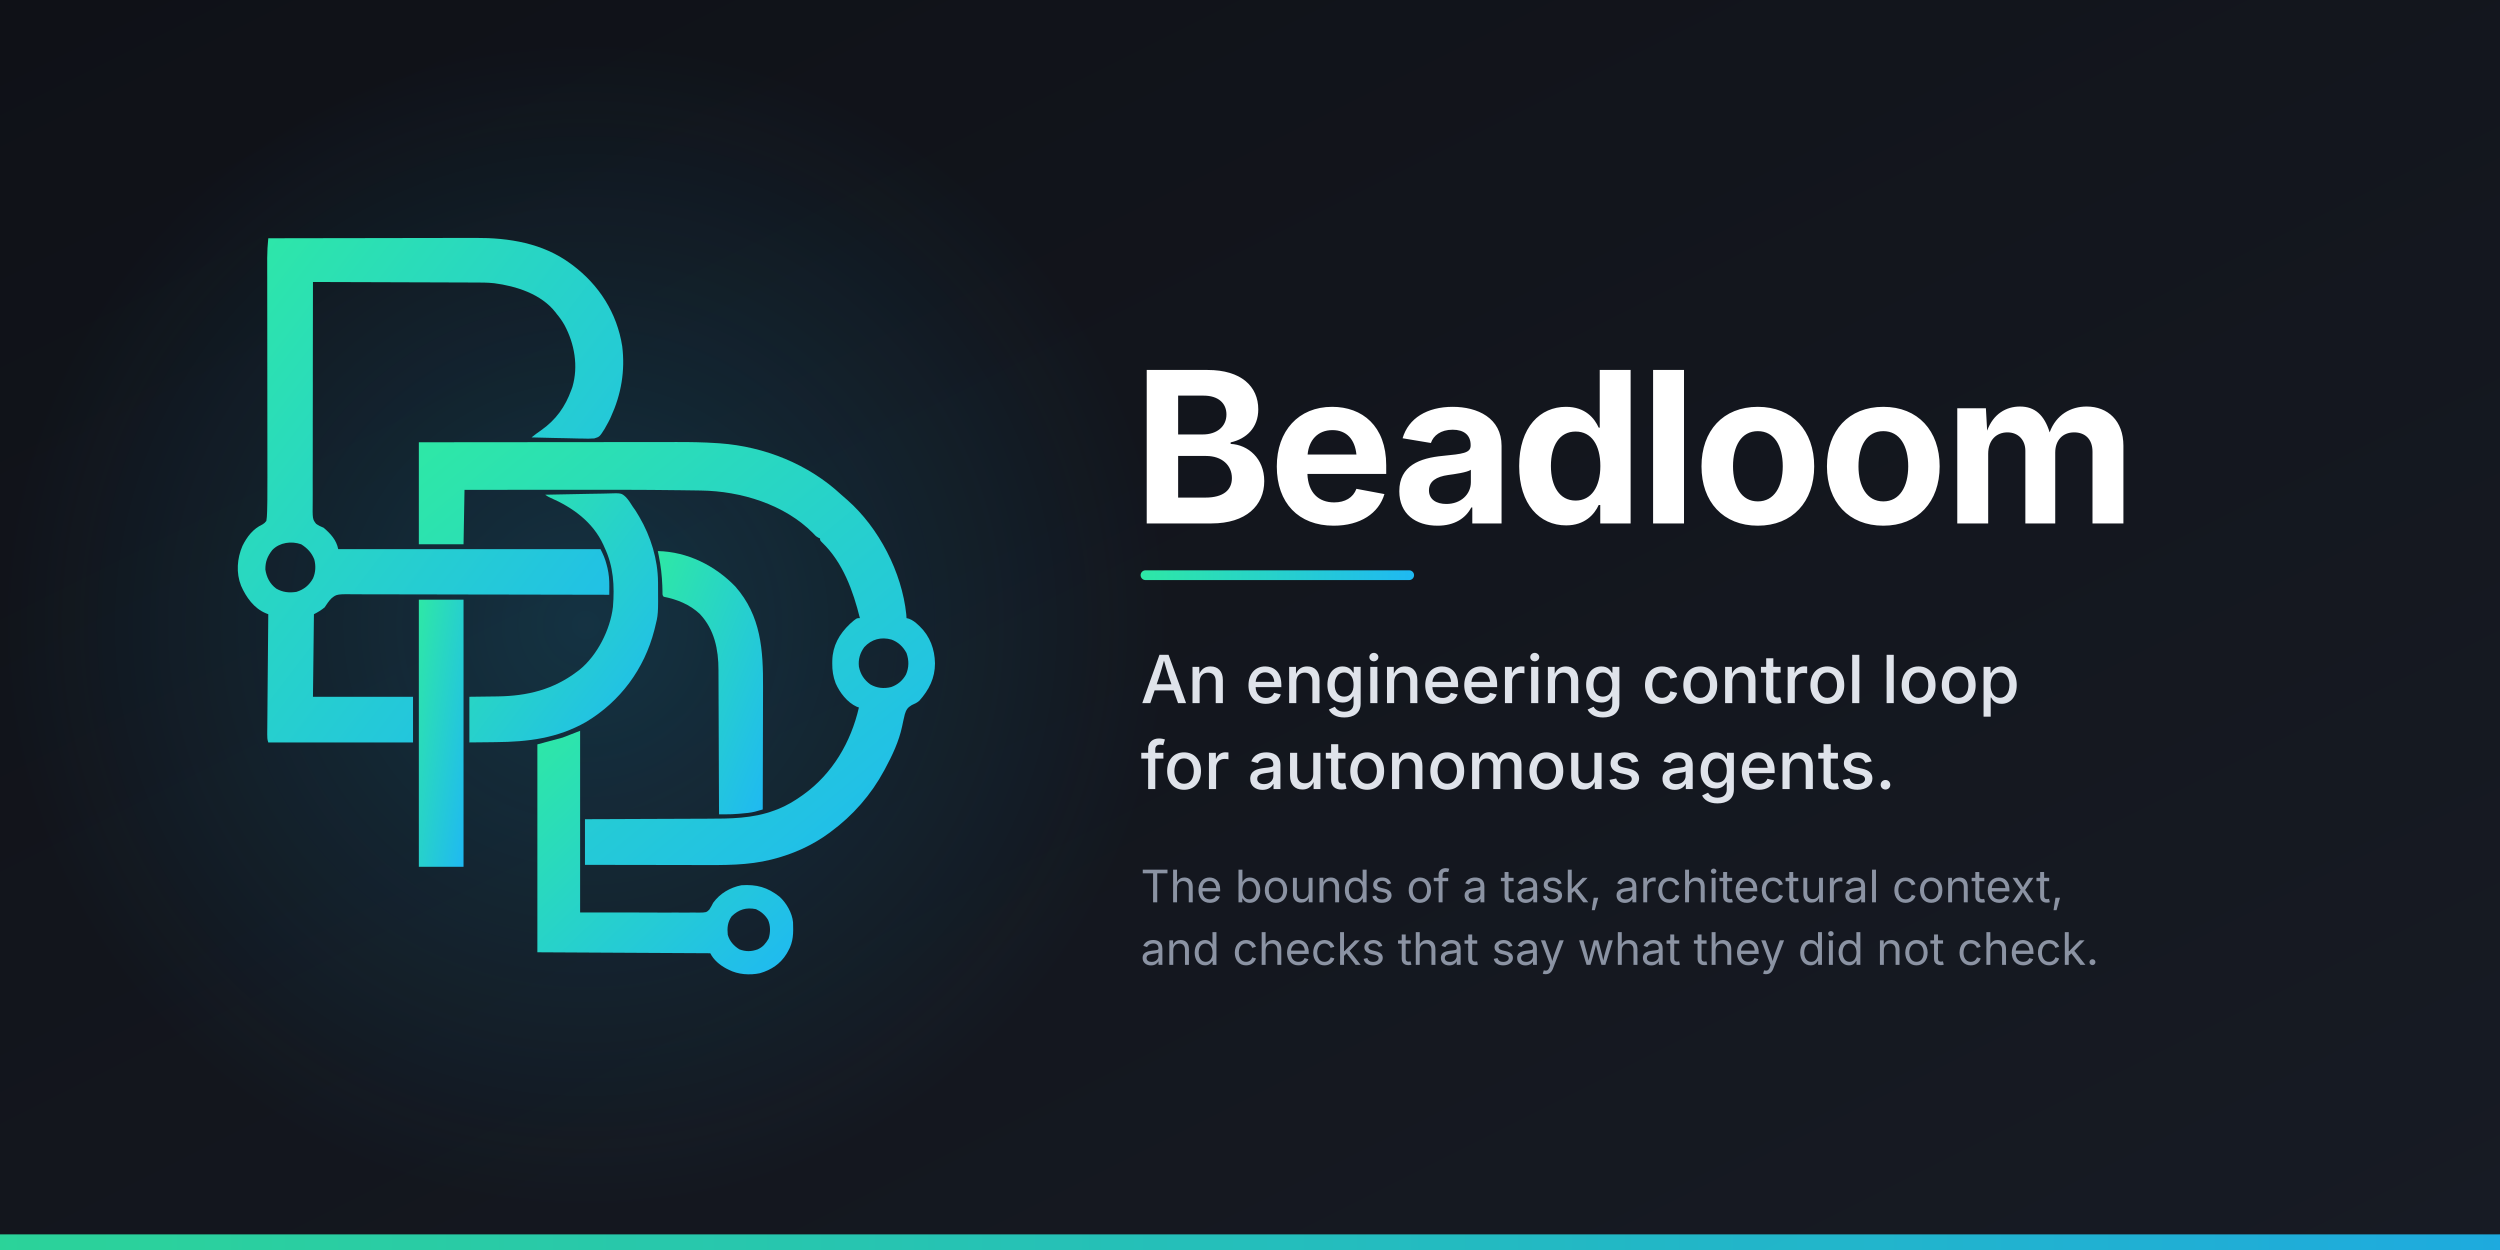
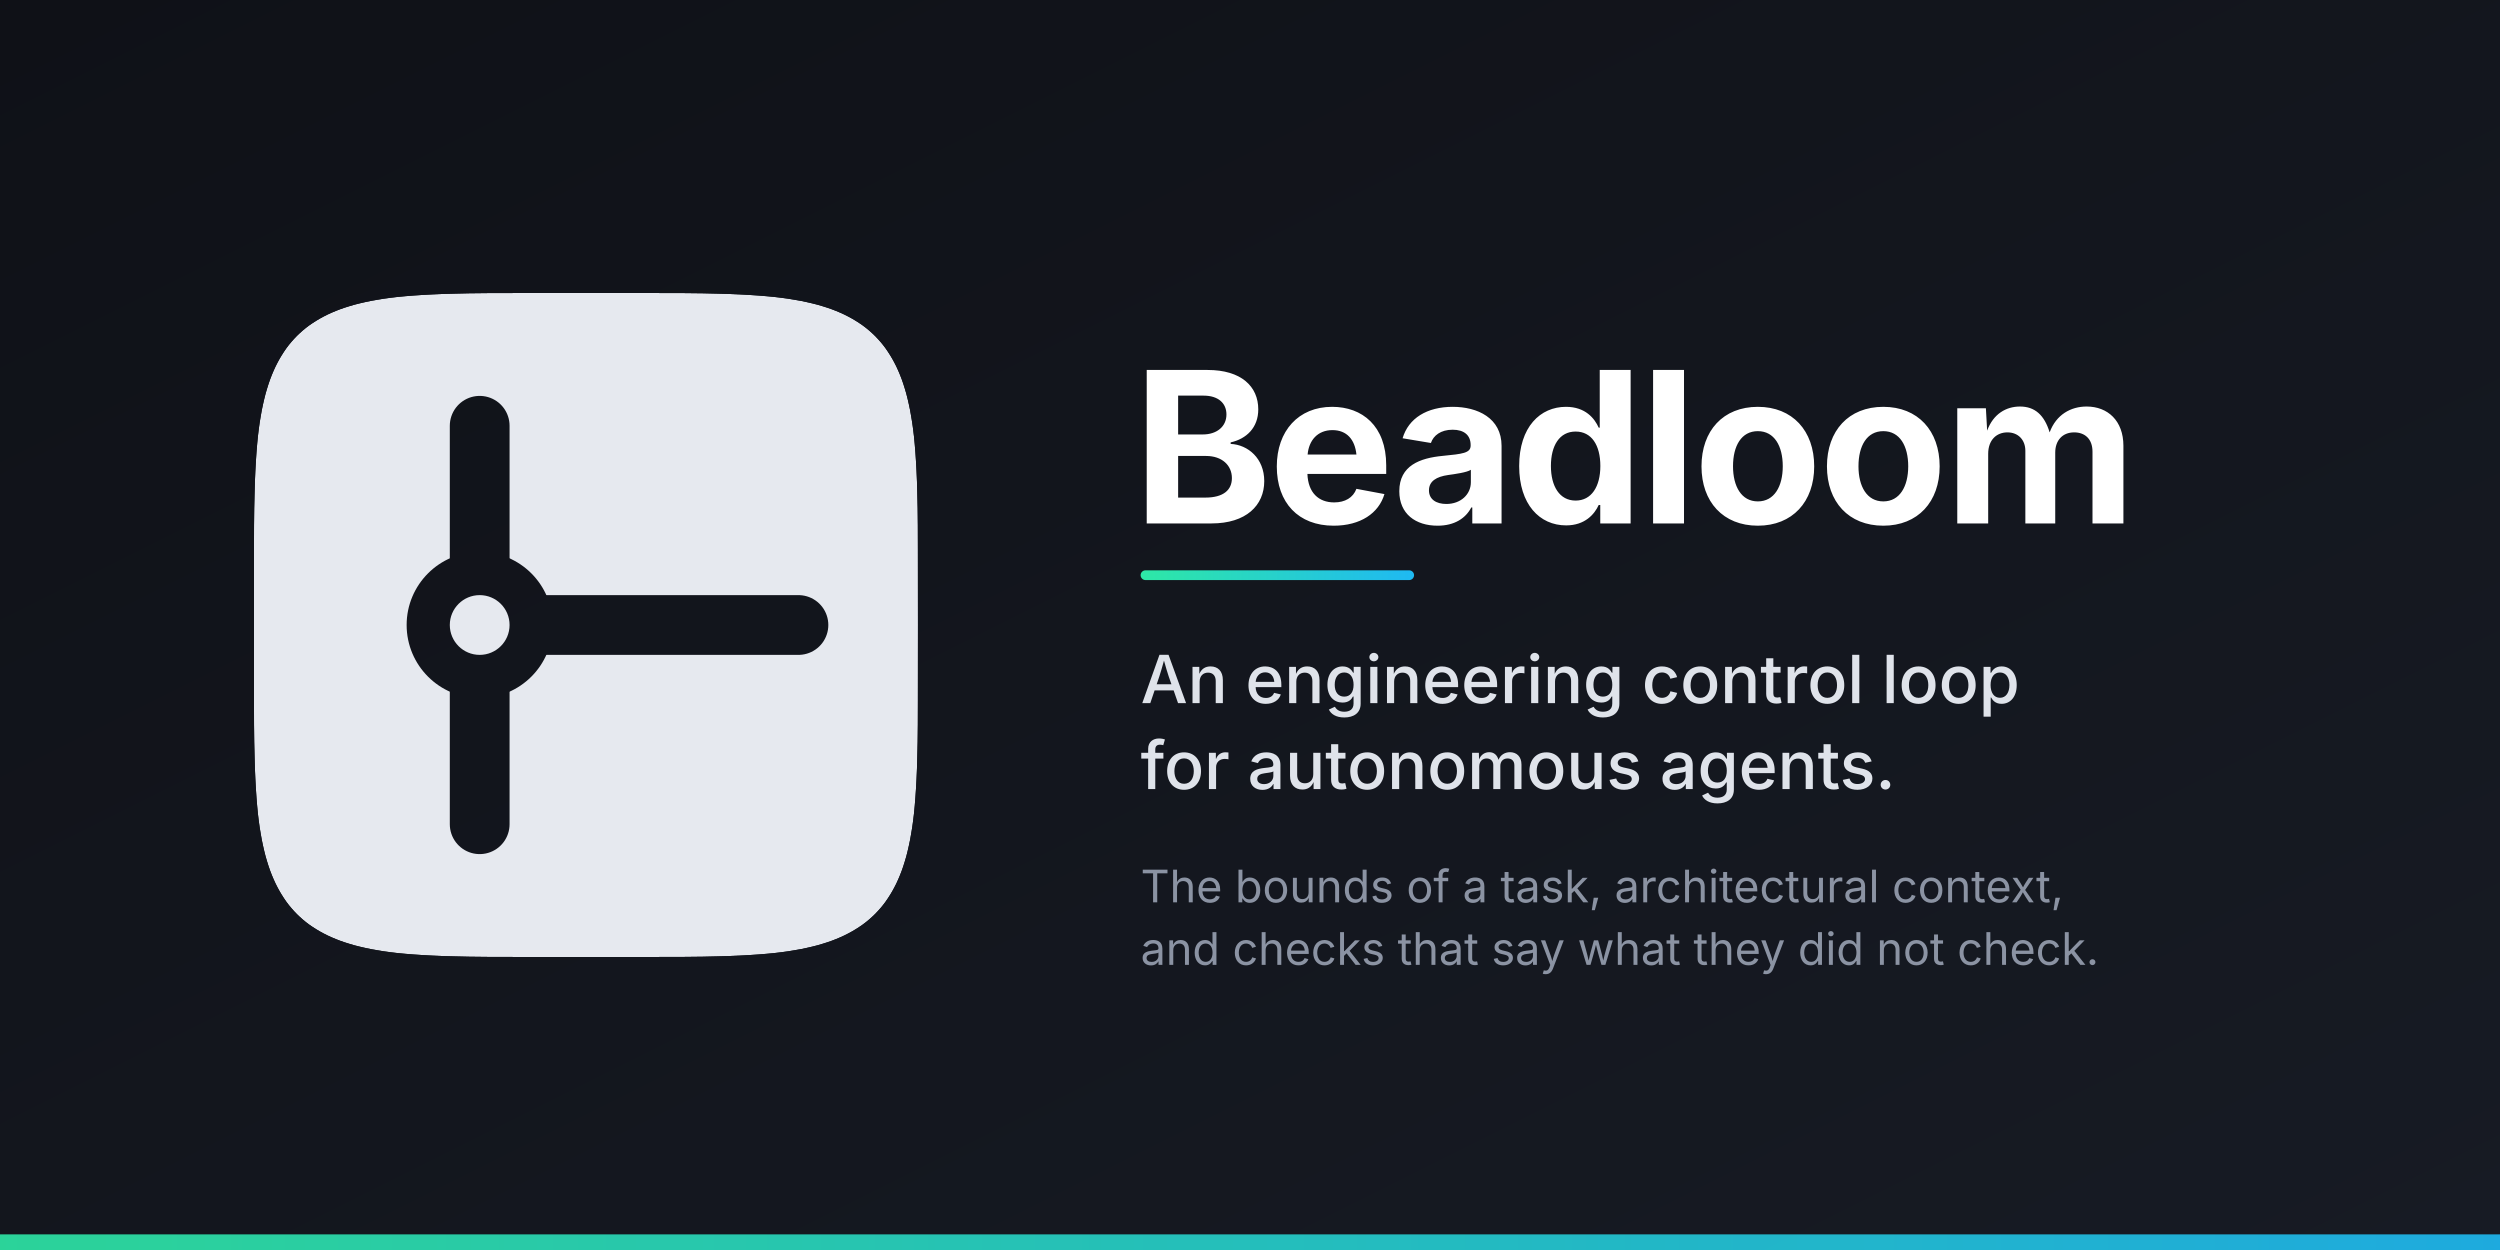
<svg xmlns="http://www.w3.org/2000/svg" width="1280" height="640" viewBox="0 0 1280 640" role="img" aria-label="Beadloom: an engineering control loop for autonomous agents">
  <defs>
    <linearGradient id="bg" x1="0" y1="0" x2="1" y2="1">
      <stop offset="0" stop-color="#0f1117" />
      <stop offset="1" stop-color="#171b24" />
    </linearGradient>
-     <linearGradient id="brand" x1="0" y1="0" x2="1" y2="1">
-       <stop offset="0" stop-color="#2ee8a6" />
-       <stop offset="1" stop-color="#1fb9f2" />
-     </linearGradient>
    <linearGradient id="brand-h" x1="0" y1="0" x2="1" y2="0">
      <stop offset="0" stop-color="#2ee8a6" />
      <stop offset="1" stop-color="#1fb9f2" />
    </linearGradient>
-     <radialGradient id="halo" cx="0.5" cy="0.5" r="0.5">
-       <stop offset="0" stop-color="#1fb9f2" stop-opacity="0.18" />
-       <stop offset="1" stop-color="#1fb9f2" stop-opacity="0" />
-     </radialGradient>
  </defs>
  <rect width="1280" height="640" fill="url(#bg)" />
-   <circle cx="300" cy="320" r="300" fill="url(#halo)" />
-   <svg x="110" y="110" width="380" height="400" viewBox="0 0 764 804">
-     <g fill="url(#brand)" fill-rule="evenodd">
-       <path transform="translate(55,24)" d="M0 0 C29.42 -0.07 58.84 -0.12 88.26 -0.15 C91.74 -0.16 95.23 -0.16 98.71 -0.16 C99.41 -0.17 100.1 -0.17 100.81 -0.17 C112 -0.18 123.18 -0.2 134.37 -0.23 C145.87 -0.26 157.38 -0.28 168.88 -0.28 C175.33 -0.29 181.78 -0.3 188.23 -0.32 C194.32 -0.34 200.41 -0.34 206.5 -0.34 C208.72 -0.34 210.94 -0.35 213.15 -0.36 C247.78 -0.53 282.46 5.02 311 26 C311.3 26.22 311.3 26.22 312.8 27.32 C340.44 47.87 359.02 76.93 364.35 111.24 C367.47 136.52 363.3 160.73 352.75 183.75 C352.42 184.49 352.08 185.24 351.74 186 C350.59 188.4 349.32 190.69 348 193 C347.45 194.01 346.89 195.01 346.32 196.05 C341.07 204.36 341.07 204.36 335.57 206.05 C331.41 206.39 327.41 206.35 323.25 206.17 C321.73 206.15 320.22 206.13 318.71 206.12 C314.76 206.07 310.81 205.96 306.86 205.82 C302.82 205.7 298.78 205.65 294.73 205.59 C286.82 205.46 278.91 205.25 271 205 C274.18 202.44 277.37 200.03 280.75 197.75 C296.12 186.95 305.66 173.54 312 156 C312.36 155.01 312.72 154.03 313.09 153.01 C319.32 131.7 315.27 108.69 305.02 89.54 C302.7 85.38 300.09 81.62 297 78 C296.58 77.44 296.15 76.87 295.72 76.29 C280.98 57.35 255.3 49.27 232.54 46.28 C225.37 45.49 218.16 45.56 210.95 45.57 C209.14 45.56 207.32 45.55 205.51 45.54 C200.64 45.51 195.78 45.5 190.92 45.49 C185.81 45.48 180.71 45.46 175.6 45.43 C165.96 45.39 156.32 45.36 146.68 45.34 C135.69 45.31 124.71 45.27 113.72 45.22 C91.15 45.13 68.57 45.06 46 45 C45.9 76.22 45.85 107.44 45.87 138.66 C45.87 142.35 45.88 146.03 45.88 149.72 C45.88 150.45 45.88 151.19 45.88 151.94 C45.88 163.82 45.85 175.7 45.81 187.58 C45.77 199.78 45.76 211.97 45.79 224.16 C45.81 231.68 45.79 239.2 45.74 246.73 C45.71 252.5 45.73 258.26 45.76 264.03 C45.77 266.4 45.76 268.77 45.73 271.13 C45.53 289.07 45.53 289.07 49.21 293.91 C51.77 295.72 54.09 296.87 57 298 C64.2 304.17 70.11 310.57 72 320 C161.1 320 250.2 320 342 320 C344.84 325.67 346.69 329.71 348.19 335.62 C348.35 336.25 348.35 336.25 349.17 339.41 C350.66 345.86 351.13 351.79 351.06 358.38 C351.06 359.21 351.05 360.04 351.05 360.89 C351.04 362.93 351.02 364.96 351 367 C350.7 367 350.7 367 349.2 366.99 C314.07 366.85 278.93 366.77 243.79 366.77 C239.56 366.77 235.34 366.77 231.12 366.77 C230.28 366.77 229.44 366.77 228.57 366.77 C214.98 366.76 201.38 366.72 187.78 366.66 C173.82 366.59 159.86 366.58 145.9 366.6 C137.29 366.62 128.68 366.59 120.07 366.53 C114.17 366.49 108.26 366.49 102.35 366.52 C98.94 366.54 95.54 366.54 92.13 366.49 C70.57 366.22 70.57 366.22 65.07 370.64 C62.24 373.45 60.2 376.68 58 380 C54.57 382.77 50.94 385.03 47 387 C46.67 415.05 46.34 443.1 46 472 C79.99 472 113.98 472 149 472 C149 487.51 149 503.02 149 519 C99.83 519 50.66 519 0 519 C-1.02 515.94 -1.11 513.94 -1.08 510.74 C-1.08 509.65 -1.07 508.56 -1.06 507.44 C-1.05 506.24 -1.04 505.05 -1.02 503.82 C-1.01 502.56 -1 501.3 -0.99 500 C-0.97 496.55 -0.93 493.1 -0.9 489.65 C-0.87 486.04 -0.84 482.43 -0.81 478.82 C-0.75 471.99 -0.69 465.16 -0.63 458.33 C-0.55 450.55 -0.49 442.77 -0.42 435 C-0.29 419 -0.15 403 0 387 C-0.78 386.7 -1.57 386.39 -2.38 386.08 C-14.75 381 -22.81 369.51 -28 357.73 C-33.26 344.51 -32.12 329.62 -26.59 316.71 C-21.86 307.16 -15.72 299.16 -5.94 294.56 C-3.86 293.22 -3.86 293.22 -2 291 C-1.53 288.18 -1.31 285.72 -1.26 282.89 C-1.23 282.06 -1.2 281.23 -1.17 280.37 C-1.09 277.58 -1.04 274.79 -1 272 C-0.99 271.52 -0.99 271.52 -0.96 269.1 C-0.87 261.46 -0.89 253.81 -0.9 246.17 C-0.9 243.62 -0.91 241.08 -0.91 238.53 C-0.91 233.09 -0.92 227.65 -0.92 222.21 C-0.94 214.33 -0.94 206.45 -0.95 198.57 C-0.95 185.76 -0.97 172.95 -0.98 160.14 C-0.98 159.76 -0.98 159.76 -0.98 157.83 C-0.99 152.41 -0.99 146.98 -1 141.56 C-1.01 135.36 -1.01 129.15 -1.02 122.95 C-1.02 122.18 -1.02 121.42 -1.02 120.63 C-1.04 107.85 -1.05 95.08 -1.05 82.3 C-1.06 74.45 -1.07 66.59 -1.08 58.73 C-1.09 52.71 -1.09 46.69 -1.09 40.67 C-1.1 38.21 -1.1 35.75 -1.11 33.29 C-1.11 29.92 -1.11 26.55 -1.11 23.19 C-1.12 22.22 -1.12 21.26 -1.12 20.27 C-1.11 13.47 -0.65 6.76 0 0 Z M4.12 320.97 C-0.82 327.33 -3.07 332.89 -3 341 C-1.78 348.97 1.63 355.75 8.16 360.61 C14.85 364.48 21.41 365.15 29 364 C36.74 361.58 42.1 357.2 46.03 350.16 C48.79 343.95 49.09 337.09 47.34 330.54 C44.61 323.64 40.15 319 33.94 315.06 C23.84 311.44 11.61 313.09 4.12 320.97 Z " />
-       <path transform="translate(210,234)" d="M0 0 C36.58 -0.04 73.16 -0.08 109.73 -0.1 C114.07 -0.1 118.4 -0.11 122.74 -0.11 C123.6 -0.11 124.46 -0.11 125.35 -0.11 C139.26 -0.12 153.16 -0.14 167.07 -0.15 C181.37 -0.17 195.68 -0.18 209.98 -0.19 C218.79 -0.19 227.59 -0.2 236.39 -0.22 C242.46 -0.23 248.52 -0.23 254.58 -0.23 C258.06 -0.23 261.55 -0.23 265.03 -0.24 C278.9 -0.28 292.7 -0.05 306.55 0.88 C307.13 0.92 307.13 0.92 310.06 1.11 C355.91 4.51 401.08 22.54 434.85 54 C436.83 55.84 438.86 57.58 440.94 59.31 C473.61 88 497.27 133.97 501.75 177.12 C501.83 178.4 501.91 179.68 502 181 C502.87 181.23 503.73 181.45 504.62 181.69 C508.45 183.17 511.06 185.23 514 188 C514.52 188.49 515.05 188.98 515.59 189.48 C526.18 199.7 531.04 213.03 531.31 227.56 C531.34 242.69 525.19 254.82 515.28 265.98 C512.77 268.2 510.42 269.2 507.38 270.56 C503.1 273.09 501.62 275.4 500.25 280.04 C499.2 284.19 498.33 288.38 497.45 292.57 C494.2 307.87 487.41 322.3 480 336 C479.68 336.6 479.36 337.2 479.03 337.81 C465.67 362.7 446.75 384.31 424 401 C423.72 401.21 423.72 401.21 422.32 402.26 C405.39 414.79 385.38 423.81 365 429 C364.25 429.2 363.49 429.39 362.72 429.59 C338.86 435.6 314.4 435.29 289.97 435.2 C285.78 435.19 281.58 435.19 277.38 435.19 C269.47 435.18 261.56 435.16 253.65 435.14 C244.62 435.12 235.6 435.11 226.58 435.1 C208.05 435.08 189.53 435.04 171 435 C171 419.49 171 403.98 171 388 C175.64 387.99 180.28 387.97 185.06 387.96 C200.47 387.91 215.87 387.84 231.27 387.76 C240.6 387.72 249.93 387.68 259.26 387.65 C267.41 387.63 275.55 387.6 283.69 387.55 C287.99 387.53 292.3 387.51 296.6 387.5 C320.27 387.46 343.54 387.41 366 379 C367.19 378.56 368.38 378.12 369.6 377.66 C378.46 374.11 386.24 369.48 394 364 C394.56 363.61 395.11 363.22 395.68 362.81 C425.77 341.27 444.76 308.79 453 273 C452.3 272.77 451.59 272.54 450.87 272.3 C440.96 267.8 433.24 257.72 429 248 C426.45 241.16 425.48 234.9 425.56 227.62 C425.57 226.71 425.58 225.79 425.59 224.84 C425.97 209.39 432.76 197.44 443.85 186.88 C450.56 181 450.56 181 454 181 C447 152.9 436.56 123.8 415.14 103.17 C413 101 413 101 413 99 C412.4 98.74 411.81 98.48 411.2 98.21 C408.86 96.93 407.63 95.67 405.88 93.69 C376.51 63.89 331.39 50.27 290.47 49.69 C289.84 49.68 289.84 49.68 286.68 49.62 C283.2 49.57 279.73 49.52 276.26 49.47 C274.03 49.44 271.79 49.41 269.56 49.38 C228.29 48.8 187.02 48.88 145.74 48.93 C134.94 48.94 124.13 48.94 113.32 48.95 C91.22 48.96 69.11 48.98 47 49 C46.67 67.48 46.34 85.96 46 105 C30.82 105 15.64 105 0 105 C0 70.35 0 35.7 0 0 Z M458.47 210.95 C454.06 217.1 452.17 223.52 453 231 C454.54 238.81 458.39 244.69 464.88 249.35 C471.56 253.11 478.73 253.83 486.12 252 C492.87 249.66 497.96 245.37 501.44 239.12 C504.62 231.79 504.62 224.52 502 217 C498.55 210.49 493.5 205.67 486.56 203.12 C475.97 200.14 465.96 202.69 458.47 210.95 Z " />
-       <path transform="translate(340,288)" d="M0 0 C10.26 -0.28 20.51 -0.49 30.77 -0.62 C35.54 -0.68 40.3 -0.77 45.07 -0.91 C49.67 -1.04 54.27 -1.11 58.88 -1.14 C60.63 -1.16 62.38 -1.2 64.13 -1.27 C78.52 -1.78 78.52 -1.78 83.26 2.6 C85.88 5.49 87.96 8.66 90 12 C91.03 13.48 92.06 14.96 93.1 16.44 C93.96 17.81 94.8 19.18 95.62 20.56 C96.08 21.32 96.54 22.08 97 22.87 C108.75 43 116.05 66.58 116.2 89.99 C116.21 90.72 116.22 91.46 116.22 92.22 C116.45 123.31 116.45 123.31 113 137 C112.8 137.8 112.6 138.59 112.4 139.41 C102.08 179.41 77.42 212.76 42 234 C12.62 250.68 -17.48 254.4 -50.69 254.69 C-53.35 254.72 -56.01 254.76 -58.67 254.79 C-65.11 254.88 -71.55 254.94 -78 255 C-78 239.49 -78 223.98 -78 208 C-55.69 207.69 -55.69 207.69 -48.78 207.61 C-18.18 207.15 8.35 200.64 33 182 C33.72 181.46 34.45 180.92 35.2 180.37 C53.65 165.5 67.11 138.81 69.8 115.46 C71.55 93.86 70.43 73.73 61 54 C60.63 53.16 60.27 52.33 59.89 51.47 C49.11 28.07 28.28 13.09 5.31 3.08 C3 2 3 2 0 0 Z " />
-       <path transform="translate(456,346)" d="M0 0 C30.46 0.69 58.75 14.77 79.75 36.45 C106.35 66.65 108.5 101.96 108.3 140.44 C108.29 144.87 108.28 149.29 108.28 153.72 C108.27 162.07 108.25 170.42 108.22 178.77 C108.18 188.3 108.17 197.82 108.15 207.34 C108.12 226.89 108.07 246.45 108 266 C106.28 266.49 104.56 266.97 102.84 267.45 C102.36 267.59 102.36 267.59 99.94 268.27 C95.35 269.41 90.77 269.82 86.06 270.19 C85.16 270.27 84.26 270.35 83.34 270.44 C78.43 270.85 73.57 271.04 68.65 271.02 C68.12 271.02 68.12 271.02 65.43 271.01 C64.63 271.01 63.83 271 63 271 C63 270.17 63 269.35 62.99 268.5 C62.93 248.36 62.86 228.21 62.76 208.07 C62.72 198.33 62.68 188.59 62.65 178.85 C62.63 170.35 62.6 161.85 62.55 153.36 C62.53 148.86 62.51 144.37 62.5 139.88 C62.5 135.64 62.48 131.4 62.45 127.15 C62.44 125.61 62.43 124.06 62.43 122.52 C62.45 101.29 58.3 80.75 43.25 64.75 C32.75 54.9 19.95 49.79 6 47 C4.41 45.41 4.84 43.71 4.79 41.5 C4.76 40.56 4.74 39.62 4.71 38.65 C4.68 37.63 4.65 36.61 4.62 35.56 C4.27 25.16 3.03 15.2 1 5 C0.8 4.01 0.61 3.03 0.41 2.01 C0.27 1.35 0.14 0.68 0 0 Z " />
-       <path transform="translate(210,396)" d="M0 0 C15.18 0 30.36 0 46 0 C46 90.75 46 181.5 46 275 C30.82 275 15.64 275 0 275 C0 184.25 0 93.5 0 0 Z " />
-       <path transform="translate(376,531)" d="M0 0 C0 61.71 0 123.42 0 187 C21.49 187.02 42.98 187.04 65.12 187.06 C71.91 187.09 78.69 187.12 85.68 187.15 C93.97 187.13 93.97 187.13 97.85 187.11 C100.56 187.1 103.27 187.11 105.98 187.14 C110.09 187.18 114.19 187.15 118.29 187.11 C119.5 187.14 120.7 187.16 121.95 187.18 C129.93 187.03 129.93 187.03 133 184.07 C134.54 181.78 135.76 179.46 137 177 C144.09 167.36 154.26 161.38 166 159 C181.64 157.95 192.92 161.08 205.22 170.74 C212.33 177.11 218.31 187.5 219.19 197.1 C219.59 208.04 219.68 217.26 214 227 C213.54 227.82 213.08 228.63 212.61 229.48 C206.26 239.89 196.78 246.16 185.08 249.56 C174.63 251.78 162.45 250.91 153 246 C152.57 245.79 152.57 245.79 150.4 244.71 C143.72 241.09 137.46 235.92 134 229 C75.26 228.67 16.52 228.34 -44 228 C-44 157.38 -44 86.76 -44 14 C-35.42 11.69 -26.84 9.38 -18 7 C-0.11 0 -0.11 0 0 0 Z M156 191 C151.81 196.92 151.26 202.9 152 210 C153.84 216.54 158.26 221.5 164 225 C170.58 227.48 176.27 227.36 182.84 224.98 C188.23 222.53 191.01 219.02 194 214 C196.03 207.91 196.11 200.54 193.44 194.62 C190.45 189.56 186.35 186.1 181.06 183.62 C171.02 181.58 163.28 183.89 156 191 Z " />
-     </g>
+   <svg x="130" y="150" width="340" height="340" viewBox="0 0 100 100">
+     <mask id="mi">
+       <path d="M100.00 50.00 L99.99 61.35 L99.98 64.97 L99.95 67.61 L99.90 69.75 L99.85 71.58 L99.78 73.20 L99.70 74.67 L99.61 76.01 L99.51 77.24 L99.40 78.39 L99.27 79.47 L99.13 80.49 L98.97 81.45 L98.81 82.36 L98.63 83.22 L98.44 84.05 L98.24 84.84 L98.02 85.59 L97.79 86.32 L97.55 87.01 L97.29 87.68 L97.02 88.32 L96.74 88.93 L96.44 89.52 L96.13 90.09 L95.80 90.64 L95.46 91.17 L95.11 91.68 L94.74 92.17 L94.35 92.64 L93.95 93.09 L93.53 93.53 L93.09 93.95 L92.64 94.35 L92.17 94.74 L91.68 95.11 L91.17 95.46 L90.64 95.80 L90.09 96.13 L89.52 96.44 L88.93 96.74 L88.32 97.02 L87.68 97.29 L87.01 97.55 L86.32 97.79 L85.59 98.02 L84.84 98.24 L84.05 98.44 L83.22 98.63 L82.36 98.81 L81.45 98.97 L80.49 99.13 L79.47 99.27 L78.39 99.40 L77.24 99.51 L76.01 99.61 L74.67 99.70 L73.20 99.78 L71.58 99.85 L69.75 99.90 L67.61 99.95 L64.97 99.98 L61.35 99.99 L50.00 100.00 L38.65 99.99 L35.03 99.98 L32.39 99.95 L30.25 99.90 L28.42 99.85 L26.80 99.78 L25.33 99.70 L23.99 99.61 L22.76 99.51 L21.61 99.40 L20.53 99.27 L19.51 99.13 L18.55 98.97 L17.64 98.81 L16.78 98.63 L15.95 98.44 L15.16 98.24 L14.41 98.02 L13.68 97.79 L12.99 97.55 L12.32 97.29 L11.68 97.02 L11.07 96.74 L10.48 96.44 L9.91 96.13 L9.36 95.80 L8.83 95.46 L8.32 95.11 L7.83 94.74 L7.36 94.35 L6.91 93.95 L6.47 93.53 L6.05 93.09 L5.65 92.64 L5.26 92.17 L4.89 91.68 L4.54 91.17 L4.20 90.64 L3.87 90.09 L3.56 89.52 L3.26 88.93 L2.98 88.32 L2.71 87.68 L2.45 87.01 L2.21 86.32 L1.98 85.59 L1.76 84.84 L1.56 84.05 L1.37 83.22 L1.19 82.36 L1.03 81.45 L0.87 80.49 L0.73 79.47 L0.60 78.39 L0.49 77.24 L0.39 76.01 L0.30 74.67 L0.22 73.20 L0.15 71.58 L0.10 69.75 L0.05 67.61 L0.02 64.97 L0.01 61.35 L0.00 50.00 L0.01 38.65 L0.02 35.03 L0.05 32.39 L0.10 30.25 L0.15 28.42 L0.22 26.80 L0.30 25.33 L0.39 23.99 L0.49 22.76 L0.60 21.61 L0.73 20.53 L0.87 19.51 L1.03 18.55 L1.19 17.64 L1.37 16.78 L1.56 15.95 L1.76 15.16 L1.98 14.41 L2.21 13.68 L2.45 12.99 L2.71 12.32 L2.98 11.68 L3.26 11.07 L3.56 10.48 L3.87 9.91 L4.20 9.36 L4.54 8.83 L4.89 8.32 L5.26 7.83 L5.65 7.36 L6.05 6.91 L6.47 6.47 L6.91 6.05 L7.36 5.65 L7.83 5.26 L8.32 4.89 L8.83 4.54 L9.36 4.20 L9.91 3.87 L10.48 3.56 L11.07 3.26 L11.68 2.98 L12.32 2.71 L12.99 2.45 L13.68 2.21 L14.41 1.98 L15.16 1.76 L15.95 1.56 L16.78 1.37 L17.64 1.19 L18.55 1.03 L19.51 0.87 L20.53 0.73 L21.61 0.60 L22.76 0.49 L23.99 0.39 L25.33 0.30 L26.80 0.22 L28.42 0.15 L30.25 0.10 L32.39 0.05 L35.03 0.02 L38.65 0.01 L50.00 0.00 L61.35 0.01 L64.97 0.02 L67.61 0.05 L69.75 0.10 L71.58 0.15 L73.20 0.22 L74.67 0.30 L76.01 0.39 L77.24 0.49 L78.39 0.60 L79.47 0.73 L80.49 0.87 L81.45 1.03 L82.36 1.19 L83.22 1.37 L84.05 1.56 L84.84 1.76 L85.59 1.98 L86.32 2.21 L87.01 2.45 L87.68 2.71 L88.32 2.98 L88.93 3.26 L89.52 3.56 L90.09 3.87 L90.64 4.20 L91.17 4.54 L91.68 4.89 L92.17 5.26 L92.64 5.65 L93.09 6.05 L93.53 6.47 L93.95 6.91 L94.35 7.36 L94.74 7.83 L95.11 8.32 L95.46 8.83 L95.80 9.36 L96.13 9.91 L96.44 10.48 L96.74 11.07 L97.02 11.68 L97.29 12.32 L97.55 12.99 L97.79 13.68 L98.02 14.41 L98.24 15.16 L98.44 15.95 L98.63 16.78 L98.81 17.64 L98.97 18.55 L99.13 19.51 L99.27 20.53 L99.40 21.61 L99.51 22.76 L99.61 23.99 L99.70 25.33 L99.78 26.80 L99.85 28.42 L99.90 30.25 L99.95 32.39 L99.98 35.03 L99.99 38.65 Z" fill="white" />
+       <path d="M34 20 V80" fill="none" stroke="black" stroke-width="9" stroke-linecap="round" />
+       <path d="M34 50 H82" fill="none" stroke="black" stroke-width="9" stroke-linecap="round" />
+       <circle cx="34" cy="50" r="11" fill="black" />
+       <circle cx="34" cy="50" r="4.5" fill="white" />
+     </mask>
+     <path d="M100.00 50.00 L99.99 61.35 L99.98 64.97 L99.95 67.61 L99.90 69.75 L99.85 71.58 L99.78 73.20 L99.70 74.67 L99.61 76.01 L99.51 77.24 L99.40 78.39 L99.27 79.47 L99.13 80.49 L98.97 81.45 L98.81 82.36 L98.63 83.22 L98.44 84.05 L98.24 84.84 L98.02 85.59 L97.79 86.32 L97.55 87.01 L97.29 87.68 L97.02 88.32 L96.74 88.93 L96.44 89.52 L96.13 90.09 L95.80 90.64 L95.46 91.17 L95.11 91.68 L94.74 92.17 L94.35 92.64 L93.95 93.09 L93.53 93.53 L93.09 93.95 L92.64 94.35 L92.17 94.74 L91.68 95.11 L91.17 95.46 L90.64 95.80 L90.09 96.13 L89.52 96.44 L88.93 96.74 L88.32 97.02 L87.68 97.29 L87.01 97.55 L86.32 97.79 L85.59 98.02 L84.84 98.24 L84.05 98.44 L83.22 98.63 L82.36 98.81 L81.45 98.97 L80.49 99.13 L79.47 99.27 L78.39 99.40 L77.24 99.51 L76.01 99.61 L74.67 99.70 L73.20 99.78 L71.58 99.85 L69.75 99.90 L67.61 99.95 L64.97 99.98 L61.35 99.99 L50.00 100.00 L38.65 99.99 L35.03 99.98 L32.39 99.95 L30.25 99.90 L28.42 99.85 L26.80 99.78 L25.33 99.70 L23.99 99.61 L22.76 99.51 L21.61 99.40 L20.53 99.27 L19.51 99.13 L18.55 98.97 L17.64 98.81 L16.78 98.63 L15.95 98.44 L15.16 98.24 L14.41 98.02 L13.68 97.79 L12.99 97.55 L12.32 97.29 L11.68 97.02 L11.07 96.74 L10.48 96.44 L9.91 96.13 L9.36 95.80 L8.83 95.46 L8.32 95.11 L7.83 94.74 L7.36 94.35 L6.91 93.95 L6.47 93.53 L6.05 93.09 L5.65 92.64 L5.26 92.17 L4.89 91.68 L4.54 91.17 L4.20 90.64 L3.87 90.09 L3.56 89.52 L3.26 88.93 L2.98 88.32 L2.71 87.68 L2.45 87.01 L2.21 86.32 L1.98 85.59 L1.76 84.84 L1.56 84.05 L1.37 83.22 L1.19 82.36 L1.03 81.45 L0.87 80.49 L0.73 79.47 L0.60 78.39 L0.49 77.24 L0.39 76.01 L0.30 74.67 L0.22 73.20 L0.15 71.58 L0.10 69.75 L0.05 67.61 L0.02 64.97 L0.01 61.35 L0.00 50.00 L0.01 38.65 L0.02 35.03 L0.05 32.39 L0.10 30.25 L0.15 28.42 L0.22 26.80 L0.30 25.33 L0.39 23.99 L0.49 22.76 L0.60 21.61 L0.73 20.53 L0.87 19.51 L1.03 18.55 L1.19 17.64 L1.37 16.78 L1.56 15.95 L1.76 15.16 L1.98 14.41 L2.21 13.68 L2.45 12.99 L2.71 12.32 L2.98 11.68 L3.26 11.07 L3.56 10.48 L3.87 9.91 L4.20 9.36 L4.54 8.83 L4.89 8.32 L5.26 7.83 L5.65 7.36 L6.05 6.91 L6.47 6.47 L6.91 6.05 L7.36 5.65 L7.83 5.26 L8.32 4.89 L8.83 4.54 L9.36 4.20 L9.91 3.87 L10.48 3.56 L11.07 3.26 L11.68 2.98 L12.32 2.71 L12.99 2.45 L13.68 2.21 L14.41 1.98 L15.16 1.76 L15.95 1.56 L16.78 1.37 L17.64 1.19 L18.55 1.03 L19.51 0.87 L20.53 0.73 L21.61 0.60 L22.76 0.49 L23.99 0.39 L25.33 0.30 L26.80 0.22 L28.42 0.15 L30.25 0.10 L32.39 0.05 L35.03 0.02 L38.65 0.01 L50.00 0.00 L61.35 0.01 L64.97 0.02 L67.61 0.05 L69.75 0.10 L71.58 0.15 L73.20 0.22 L74.67 0.30 L76.01 0.39 L77.24 0.49 L78.39 0.60 L79.47 0.73 L80.49 0.87 L81.45 1.03 L82.36 1.19 L83.22 1.37 L84.05 1.56 L84.84 1.76 L85.59 1.98 L86.32 2.21 L87.01 2.45 L87.68 2.71 L88.32 2.98 L88.93 3.26 L89.52 3.56 L90.09 3.87 L90.64 4.20 L91.17 4.54 L91.68 4.89 L92.17 5.26 L92.64 5.65 L93.09 6.05 L93.53 6.47 L93.95 6.91 L94.35 7.36 L94.74 7.83 L95.11 8.32 L95.46 8.83 L95.80 9.36 L96.13 9.91 L96.44 10.48 L96.74 11.07 L97.02 11.68 L97.29 12.32 L97.55 12.99 L97.79 13.68 L98.02 14.41 L98.24 15.16 L98.44 15.95 L98.63 16.78 L98.81 17.64 L98.97 18.55 L99.13 19.51 L99.27 20.53 L99.40 21.61 L99.51 22.76 L99.61 23.99 L99.70 25.33 L99.78 26.80 L99.85 28.42 L99.90 30.25 L99.95 32.39 L99.98 35.03 L99.99 38.65 Z" fill="#e6e9ef" mask="url(#mi)" />
  </svg>
  <text x="580" y="268" font-family="Inter, 'SF Pro Display', 'Helvetica Neue', Helvetica, Arial, sans-serif" font-size="108" font-weight="700" fill="#ffffff" letter-spacing="-2">Beadloom</text>
  <rect x="584" y="292" width="140" height="5" rx="2.5" fill="url(#brand-h)" />
  <text font-family="Inter, 'SF Pro Text', 'Helvetica Neue', Helvetica, Arial, sans-serif" font-size="34" fill="#dfe3ea" font-weight="500">
    <tspan x="584" y="360">An engineering control loop</tspan>
    <tspan x="584" y="404">for autonomous agents.</tspan>
  </text>
  <text font-family="Inter, 'SF Pro Text', 'Helvetica Neue', Helvetica, Arial, sans-serif" font-size="23" fill="#8b93a3">
    <tspan x="584" y="462">The bounds of a task, architectural context,</tspan>
    <tspan x="584" y="494">and checks that say what they did not check.</tspan>
  </text>
  <rect x="0" y="632" width="1280" height="8" fill="url(#brand-h)" opacity="0.9" />
</svg>
